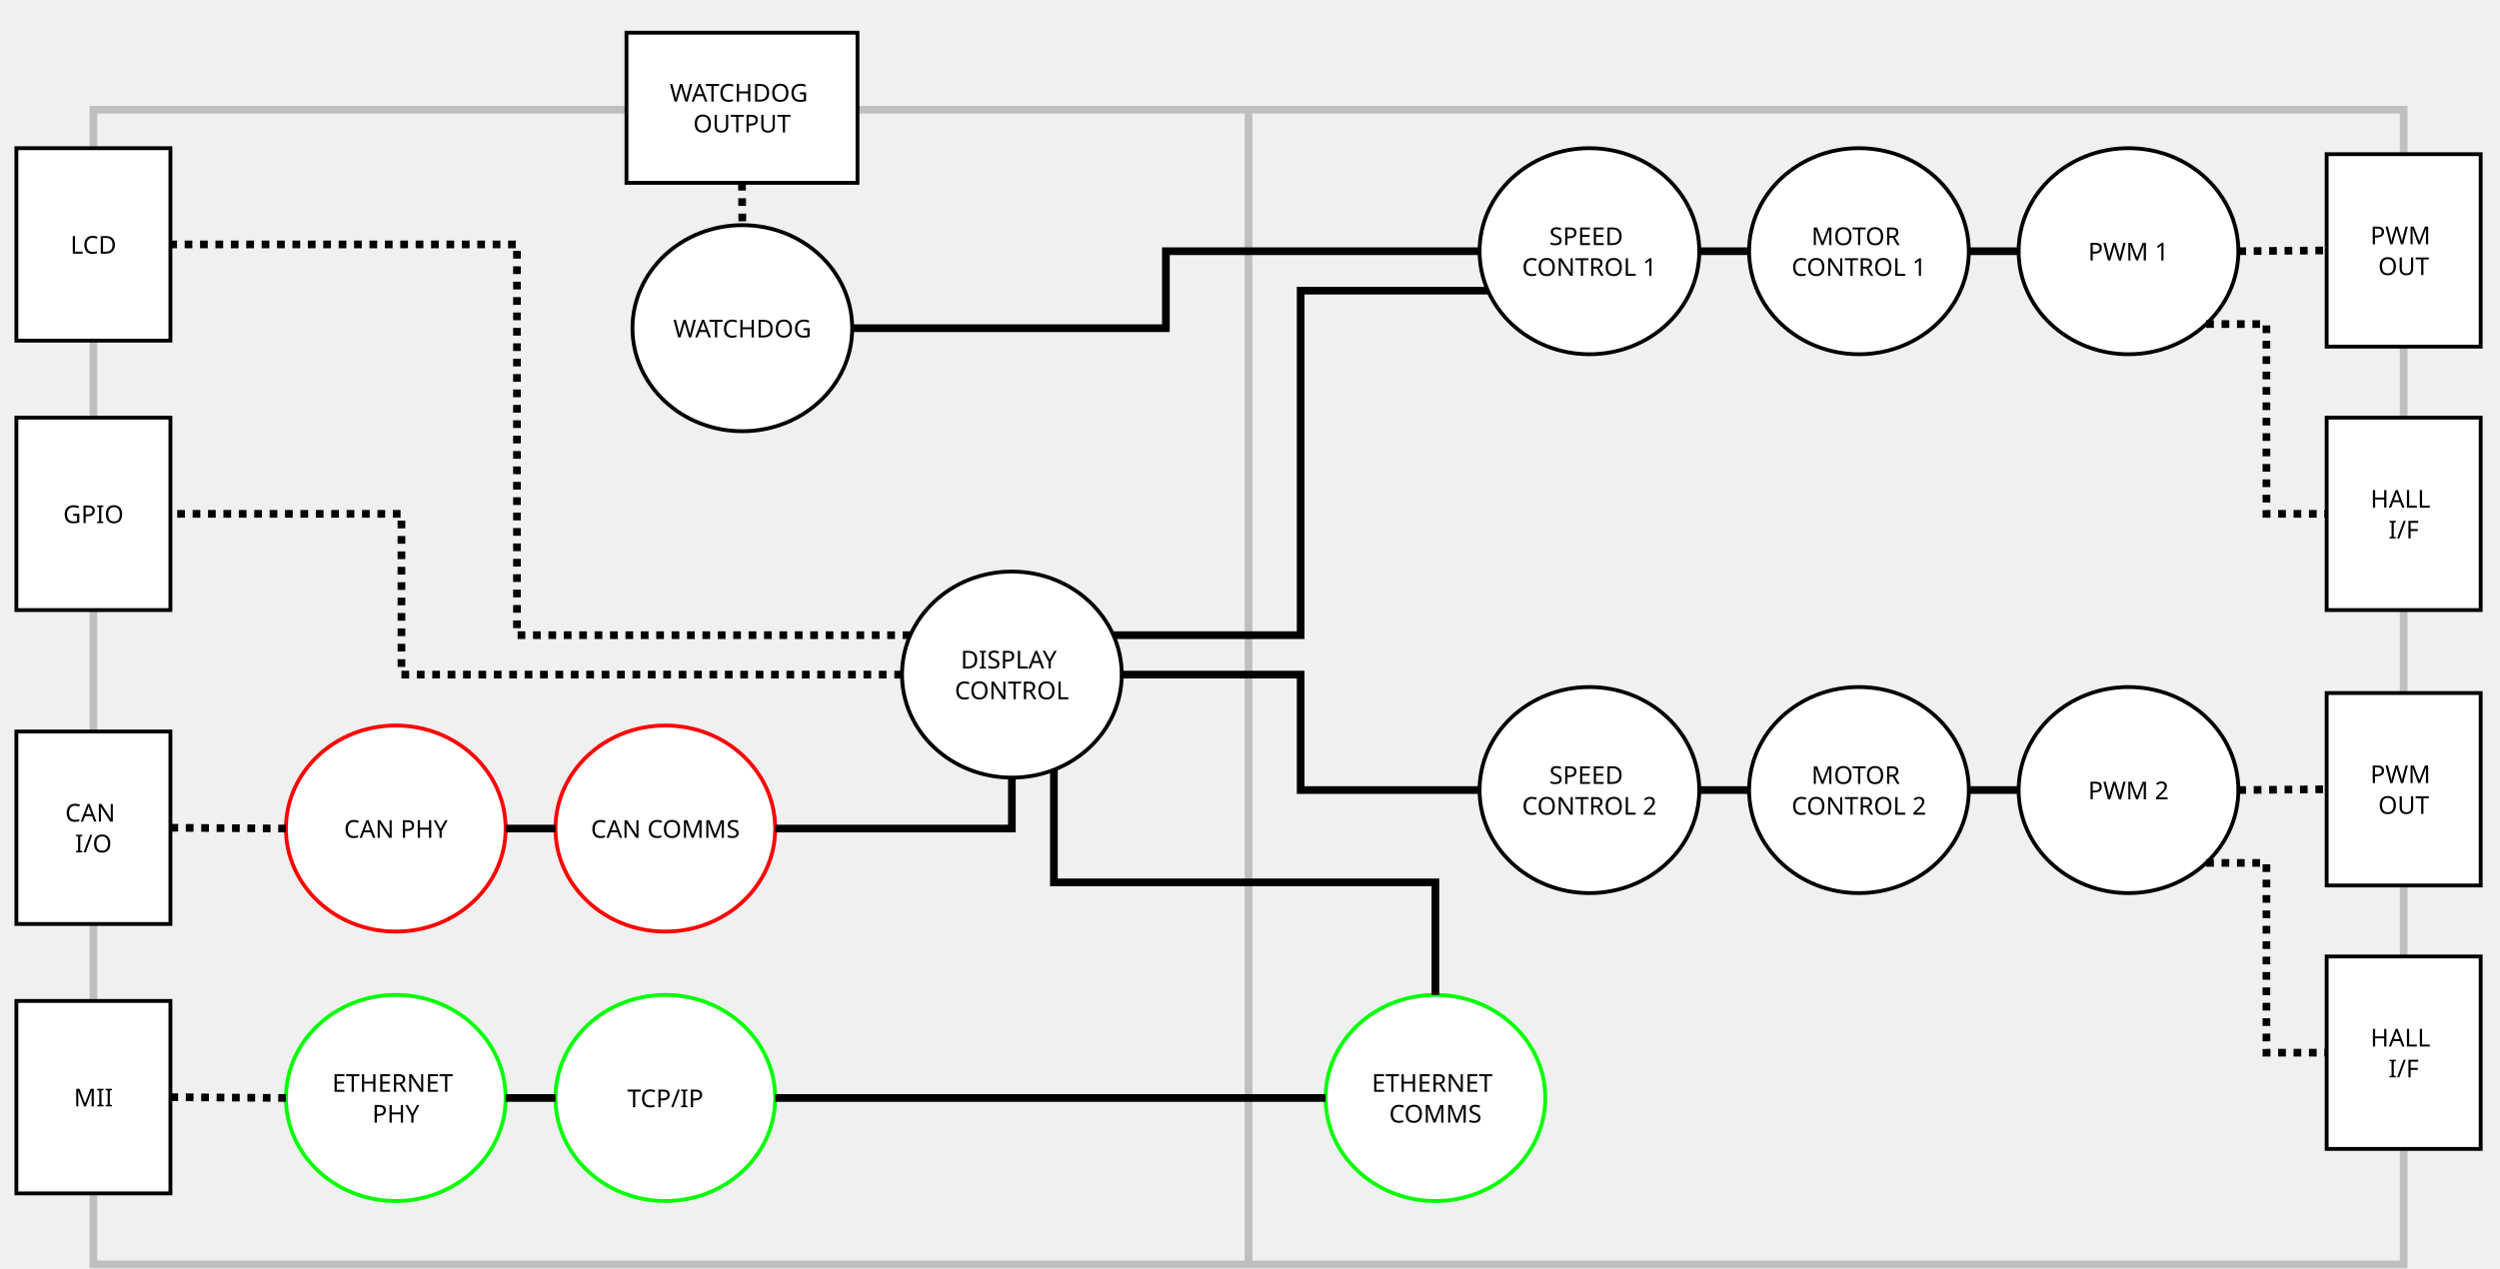
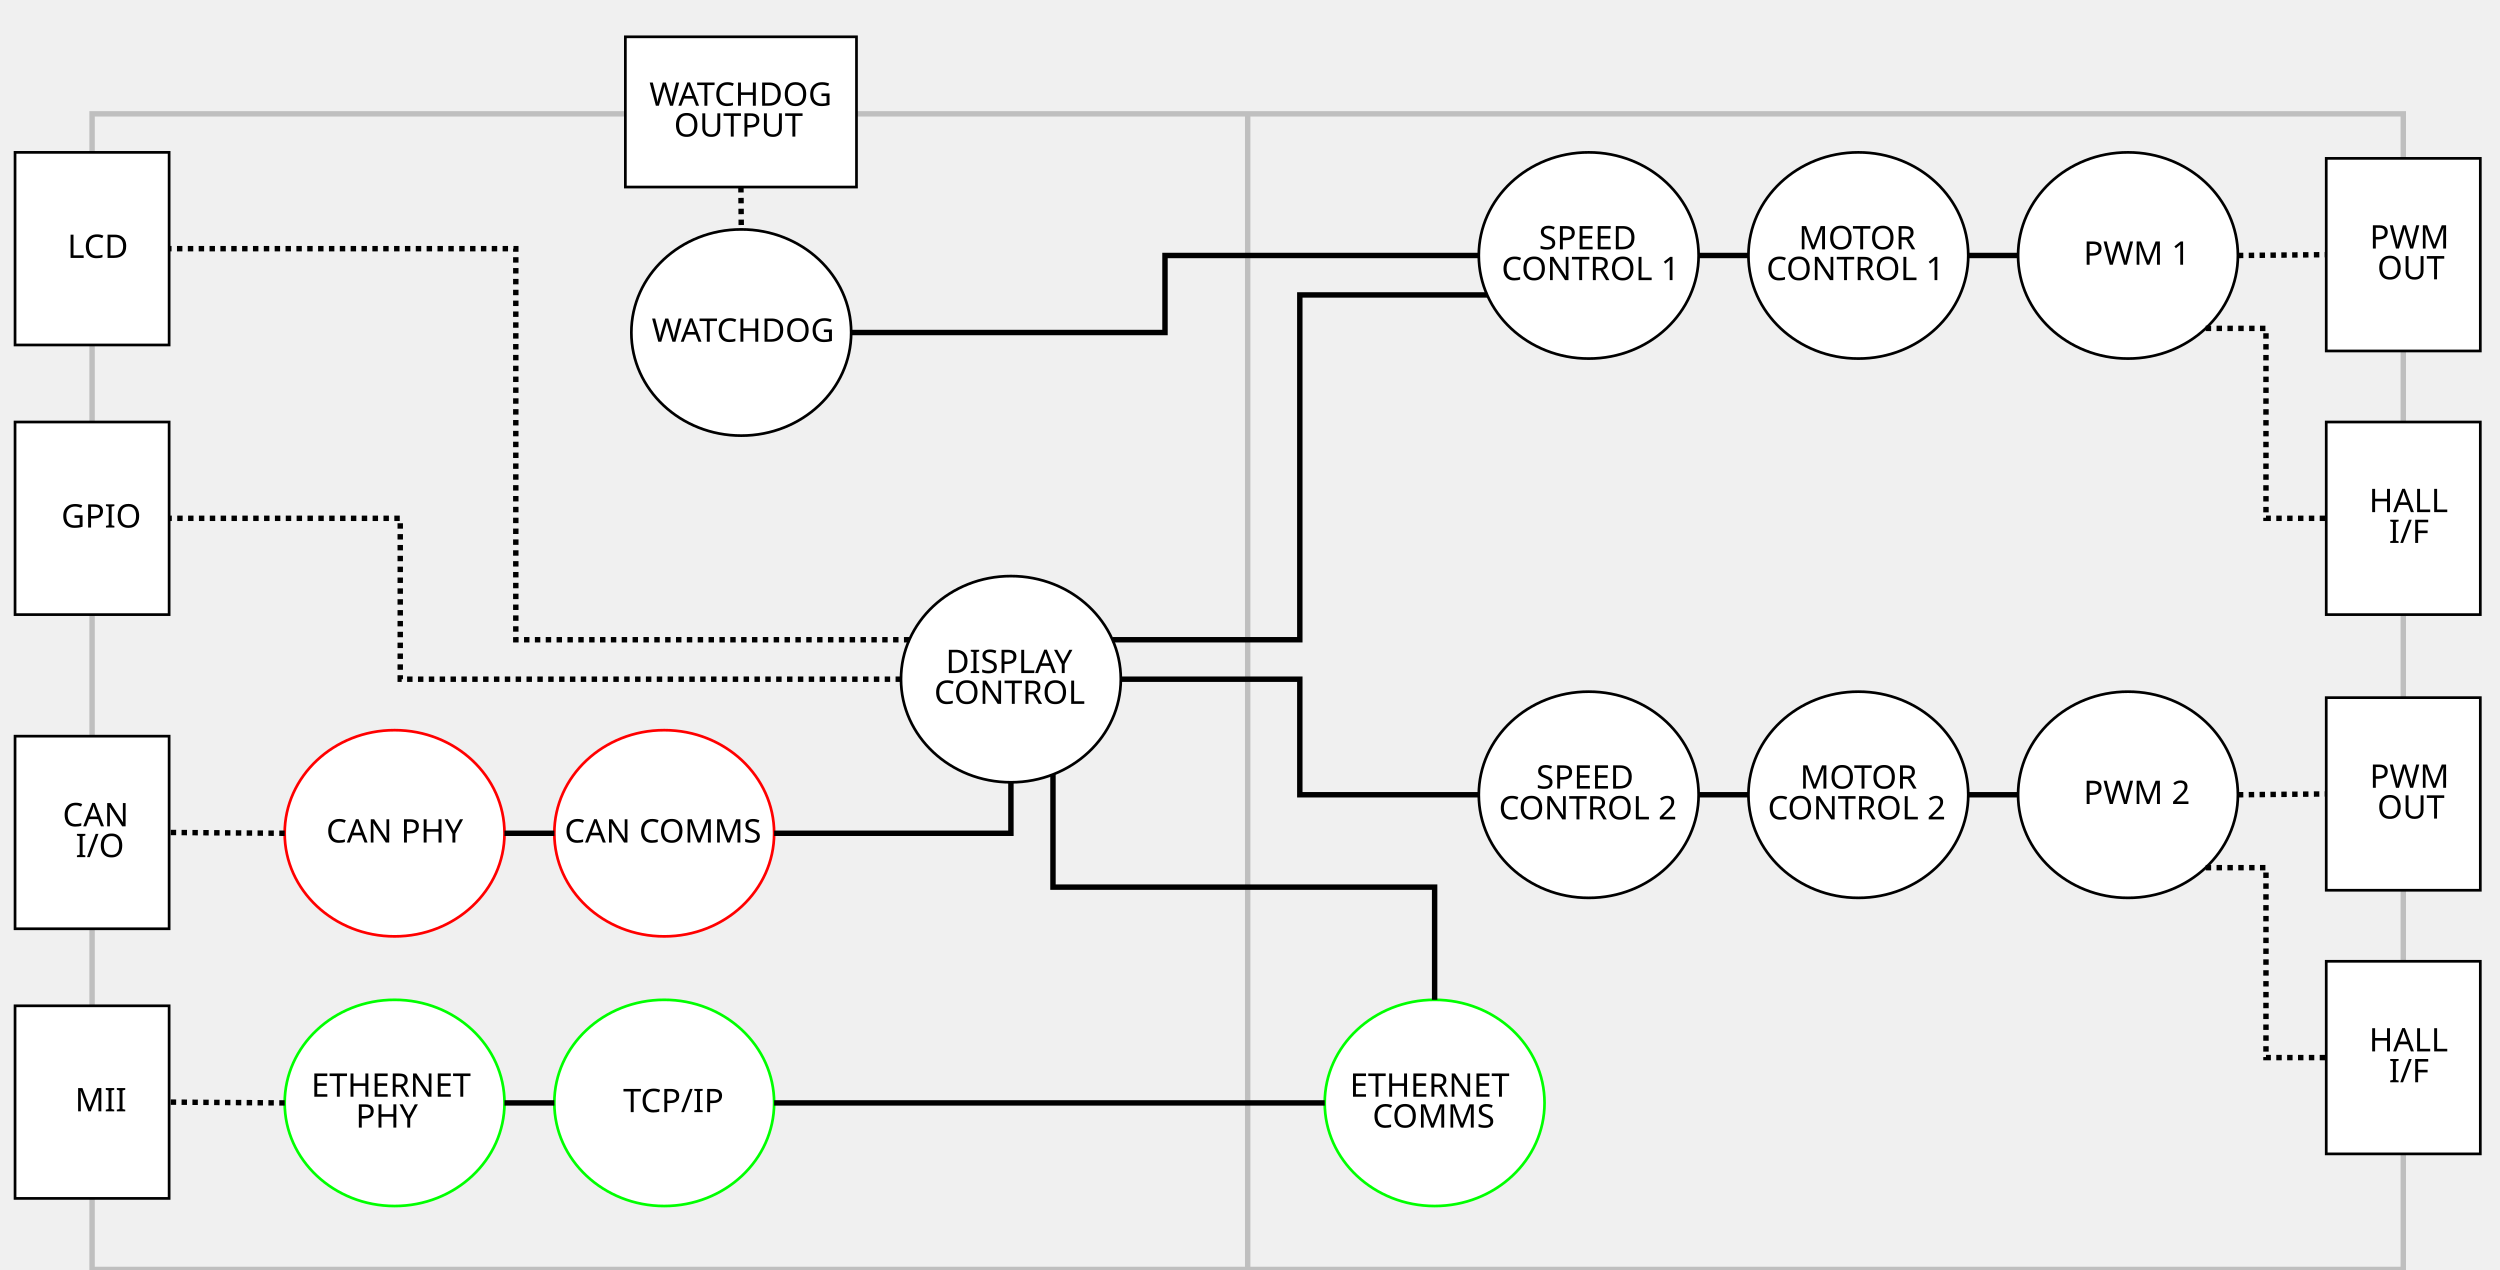
- <svg xmlns="http://www.w3.org/2000/svg" width="65cm" height="33cm" viewBox="-1 3 1283 659">
-   <rect style="fill: none; fill-opacity:0; stroke-width: 4; stroke: #bfbfbf" x="40" y="60" width="1200" height="600" />
-   <line style="fill: none; fill-opacity:0; stroke-width: 4; stroke: #bfbfbf" x1="640" y1="60" x2="640" y2="660" />
+ <svg xmlns="http://www.w3.org/2000/svg" version="1.1" id="Layer_1" x="0px" y="0px" width="1842.52px" height="935.434px" viewBox="0 0 1842.52 935.434" enable-background="new 0 0 1842.52 935.434" xml:space="preserve">
+   <rect x="67.865" y="83.91" fill="none" stroke="#BFBFBF" stroke-width="4" width="1703.368" height="851.685" />
+   <line fill="none" stroke="#BFBFBF" stroke-width="4" x1="919.55" y1="83.91" x2="919.55" y2="935.594" />
  <g>
-     <ellipse style="fill: #ffffff" cx="197.067" cy="433.534" rx="57.067" ry="53.534" />
-     <ellipse style="fill: none; fill-opacity:0; stroke-width: 2; stroke: #ff0000" cx="197.067" cy="433.534" rx="57.067" ry="53.534" />
-     <text style="fill: #000000;text-anchor:middle;font-size:12.8;font-family:sanserif;font-style:normal;font-weight:normal" x="197.067" y="438.334">
-       <tspan x="197.067" y="438.334">CAN PHY</tspan>
-     </text>
+     <ellipse fill="#FFFFFF" cx="290.819" cy="614.132" rx="81.005" ry="75.99" />
+     <ellipse fill="none" stroke="#FF0000" stroke-width="2" cx="290.819" cy="614.132" rx="81.005" ry="75.99" />
+     <text transform="matrix(1 0 0 1 240.4338 620.9451)" font-family="'ArialMT'" font-size="24">CAN PHY</text>
  </g>
  <g>
-     <ellipse style="fill: #ffffff" cx="337.067" cy="433.534" rx="57.067" ry="53.534" />
-     <ellipse style="fill: none; fill-opacity:0; stroke-width: 2; stroke: #ff0000" cx="337.067" cy="433.534" rx="57.067" ry="53.534" />
-     <text style="fill: #000000;text-anchor:middle;font-size:12.8;font-family:sanserif;font-style:normal;font-weight:normal" x="337.067" y="438.334">
-       <tspan x="337.067" y="438.334">CAN COMMS</tspan>
-     </text>
+     <ellipse fill="#FFFFFF" cx="489.544" cy="614.132" rx="81.006" ry="75.99" />
+     <ellipse fill="none" stroke="#FF0000" stroke-width="2" cx="489.544" cy="614.132" rx="81.006" ry="75.99" />
+     <text transform="matrix(1 0 0 1 416.0188 620.9451)" font-family="'ArialMT'" font-size="24">CAN COMMS</text>
  </g>
  <g>
-     <ellipse style="fill: #ffffff" cx="197.067" cy="573.534" rx="57.067" ry="53.534" />
-     <ellipse style="fill: none; fill-opacity:0; stroke-width: 2; stroke: #00ff00" cx="197.067" cy="573.534" rx="57.067" ry="53.534" />
-     <text style="fill: #000000;text-anchor:middle;font-size:12.8;font-family:sanserif;font-style:normal;font-weight:normal" x="197.067" y="570.334">
-       <tspan x="197.067" y="570.334">ETHERNET</tspan>
-       <tspan x="197.067" y="586.334">PHY</tspan>
-     </text>
+     <ellipse fill="#FFFFFF" cx="290.819" cy="812.858" rx="81.005" ry="75.989" />
+     <ellipse fill="none" stroke="#00FF00" stroke-width="2" cx="290.819" cy="812.858" rx="81.005" ry="75.989" />
+     <text transform="matrix(1 0 0 1 229.3352 808.3162)" font-family="'ArialMT'" font-size="24">ETHERNET</text>
+     <text transform="matrix(1 0 0 1 337.2532 808.3162)" font-family="'ArialMT'" font-size="24"> </text>
+     <text transform="matrix(1 0 0 1 262.1389 831.0271)" font-family="'ArialMT'" font-size="24">PHY</text>
  </g>
  <g>
-     <ellipse style="fill: #ffffff" cx="337.067" cy="573.534" rx="57.067" ry="53.534" />
-     <ellipse style="fill: none; fill-opacity:0; stroke-width: 2; stroke: #00ff00" cx="337.067" cy="573.534" rx="57.067" ry="53.534" />
-     <text style="fill: #000000;text-anchor:middle;font-size:12.8;font-family:sanserif;font-style:normal;font-weight:normal" x="337.067" y="578.334">
-       <tspan x="337.067" y="578.334">TCP/IP</tspan>
-     </text>
+     <ellipse fill="#FFFFFF" cx="489.544" cy="812.858" rx="81.006" ry="75.989" />
+     <ellipse fill="none" stroke="#00FF00" stroke-width="2" cx="489.544" cy="812.858" rx="81.006" ry="75.989" />
+     <text transform="matrix(1 0 0 1 459.2678 819.6716)" font-family="'ArialMT'" font-size="24">TCP/IP</text>
  </g>
  <g>
-     <ellipse style="fill: #ffffff" cx="517.067" cy="353.534" rx="57.067" ry="53.534" />
-     <ellipse style="fill: none; fill-opacity:0; stroke-width: 2; stroke: #000000" cx="517.067" cy="353.534" rx="57.067" ry="53.534" />
-     <text style="fill: #000000;text-anchor:middle;font-size:12.8;font-family:sanserif;font-style:normal;font-weight:normal" x="517.067" y="350.334">
-       <tspan x="517.067" y="350.334">DISPLAY</tspan>
-       <tspan x="517.067" y="366.334">CONTROL</tspan>
-     </text>
+     <ellipse fill="#FFFFFF" cx="745.05" cy="500.574" rx="81.005" ry="75.989" />
+     <ellipse fill="none" stroke="#000000" stroke-width="2" cx="745.05" cy="500.574" rx="81.005" ry="75.989" />
+     <text transform="matrix(1 0 0 1 696.9905 496.032)" font-family="'ArialMT'" font-size="24">DISPLAY</text>
+     <text transform="matrix(1 0 0 1 780.2258 496.032)" font-family="'ArialMT'" font-size="24"> </text>
+     <text transform="matrix(1 0 0 1 688.467 518.7429)" font-family="'ArialMT'" font-size="24">CONTROL</text>
  </g>
  <g>
-     <ellipse style="fill: #ffffff" cx="377.067" cy="173.534" rx="57.067" ry="53.534" />
-     <ellipse style="fill: none; fill-opacity:0; stroke-width: 2; stroke: #000000" cx="377.067" cy="173.534" rx="57.067" ry="53.534" />
-     <text style="fill: #000000;text-anchor:middle;font-size:12.8;font-family:sanserif;font-style:normal;font-weight:normal" x="377.067" y="178.334">
-       <tspan x="377.067" y="178.334">WATCHDOG</tspan>
-     </text>
+     <ellipse fill="#FFFFFF" cx="546.323" cy="245.069" rx="81.006" ry="75.99" />
+     <ellipse fill="none" stroke="#000000" stroke-width="2" cx="546.323" cy="245.069" rx="81.006" ry="75.99" />
+     <text transform="matrix(1 0 0 1 480.3372 251.8826)" font-family="'ArialMT'" font-size="24">WATCHDOG</text>
  </g>
  <g>
-     <ellipse style="fill: #ffffff" cx="1097.07" cy="133.534" rx="57.067" ry="53.534" />
-     <ellipse style="fill: none; fill-opacity:0; stroke-width: 2; stroke: #000000" cx="1097.07" cy="133.534" rx="57.067" ry="53.534" />
-     <text style="fill: #000000;text-anchor:middle;font-size:12.8;font-family:sanserif;font-style:normal;font-weight:normal" x="1097.07" y="138.334">
-       <tspan x="1097.07" y="138.334">PWM 1</tspan>
-     </text>
+     <ellipse fill="#FFFFFF" cx="1568.349" cy="188.289" rx="81.005" ry="75.99" />
+     <ellipse fill="none" stroke="#000000" stroke-width="2" cx="1568.349" cy="188.289" rx="81.005" ry="75.99" />
+     <text transform="matrix(1 0 0 1 1535.571 195.1033)" font-family="'ArialMT'" font-size="24">PWM 1</text>
  </g>
  <g>
-     <ellipse style="fill: #ffffff" cx="1097.07" cy="413.534" rx="57.067" ry="53.534" />
-     <ellipse style="fill: none; fill-opacity:0; stroke-width: 2; stroke: #000000" cx="1097.07" cy="413.534" rx="57.067" ry="53.534" />
-     <text style="fill: #000000;text-anchor:middle;font-size:12.8;font-family:sanserif;font-style:normal;font-weight:normal" x="1097.07" y="418.334">
-       <tspan x="1097.07" y="418.334">PWM 2</tspan>
-     </text>
+     <ellipse fill="#FFFFFF" cx="1568.349" cy="585.742" rx="81.005" ry="75.99" />
+     <ellipse fill="none" stroke="#000000" stroke-width="2" cx="1568.349" cy="585.742" rx="81.005" ry="75.99" />
+     <text transform="matrix(1 0 0 1 1535.571 592.5564)" font-family="'ArialMT'" font-size="24">PWM 2</text>
  </g>
  <g>
-     <ellipse style="fill: #ffffff" cx="957.067" cy="133.534" rx="57.067" ry="53.534" />
-     <ellipse style="fill: none; fill-opacity:0; stroke-width: 2; stroke: #000000" cx="957.067" cy="133.534" rx="57.067" ry="53.534" />
-     <text style="fill: #000000;text-anchor:middle;font-size:12.8;font-family:sanserif;font-style:normal;font-weight:normal" x="957.067" y="130.334">
-       <tspan x="957.067" y="130.334">MOTOR</tspan>
-       <tspan x="957.067" y="146.334">CONTROL 1</tspan>
-     </text>
+     <ellipse fill="#FFFFFF" cx="1369.618" cy="188.289" rx="81.005" ry="75.99" />
+     <ellipse fill="none" stroke="#000000" stroke-width="2" cx="1369.618" cy="188.289" rx="81.005" ry="75.99" />
+     <text transform="matrix(1 0 0 1 1325.6 183.7478)" font-family="'ArialMT'" font-size="24">MOTOR</text>
+     <text transform="matrix(1 0 0 1 1400.741 183.7478)" font-family="'ArialMT'" font-size="24"> </text>
+     <text transform="matrix(1 0 0 1 1301.811 206.4587)" font-family="'ArialMT'" font-size="24">CONTROL 1</text>
  </g>
  <g>
-     <ellipse style="fill: #ffffff" cx="957.067" cy="413.534" rx="57.067" ry="53.534" />
-     <ellipse style="fill: none; fill-opacity:0; stroke-width: 2; stroke: #000000" cx="957.067" cy="413.534" rx="57.067" ry="53.534" />
-     <text style="fill: #000000;text-anchor:middle;font-size:12.8;font-family:sanserif;font-style:normal;font-weight:normal" x="957.067" y="410.334">
-       <tspan x="957.067" y="410.334">MOTOR</tspan>
-       <tspan x="957.067" y="426.334">CONTROL 2</tspan>
-     </text>
+     <ellipse fill="#FFFFFF" cx="1369.618" cy="585.742" rx="81.005" ry="75.99" />
+     <ellipse fill="none" stroke="#000000" stroke-width="2" cx="1369.618" cy="585.742" rx="81.005" ry="75.99" />
+     <text transform="matrix(1 0 0 1 1326.6 581.2)" font-family="'ArialMT'" font-size="24">MOTOR</text>
+     <text transform="matrix(1 0 0 1 1400.741 581.2)" font-family="'ArialMT'" font-size="24"> </text>
+     <text transform="matrix(1 0 0 1 1302.811 603.9119)" font-family="'ArialMT'" font-size="24">CONTROL 2</text>
  </g>
  <g>
-     <ellipse style="fill: #ffffff" cx="817.067" cy="133.534" rx="57.067" ry="53.534" />
-     <ellipse style="fill: none; fill-opacity:0; stroke-width: 2; stroke: #000000" cx="817.067" cy="133.534" rx="57.067" ry="53.534" />
-     <text style="fill: #000000;text-anchor:middle;font-size:12.8;font-family:sanserif;font-style:normal;font-weight:normal" x="817.067" y="130.334">
-       <tspan x="817.067" y="130.334">SPEED</tspan>
-       <tspan x="817.067" y="146.334">CONTROL 1</tspan>
-     </text>
+     <ellipse fill="#FFFFFF" cx="1170.892" cy="188.289" rx="81.006" ry="75.99" />
+     <ellipse fill="none" stroke="#000000" stroke-width="2" cx="1170.892" cy="188.289" rx="81.006" ry="75.99" />
+     <text transform="matrix(1 0 0 1 1134.178 183.7478)" font-family="'ArialMT'" font-size="24">SPEED</text>
+     <text transform="matrix(1 0 0 1 1199.166 183.7478)" font-family="'ArialMT'" font-size="24"> </text>
+     <text transform="matrix(1 0 0 1 1106.627 206.4587)" font-family="'ArialMT'" font-size="24">CONTROL 1</text>
  </g>
  <g>
-     <ellipse style="fill: #ffffff" cx="817.067" cy="413.534" rx="57.067" ry="53.534" />
-     <ellipse style="fill: none; fill-opacity:0; stroke-width: 2; stroke: #000000" cx="817.067" cy="413.534" rx="57.067" ry="53.534" />
-     <text style="fill: #000000;text-anchor:middle;font-size:12.8;font-family:sanserif;font-style:normal;font-weight:normal" x="817.067" y="410.334">
-       <tspan x="817.067" y="410.334">SPEED</tspan>
-       <tspan x="817.067" y="426.334">CONTROL 2</tspan>
-     </text>
+     <ellipse fill="#FFFFFF" cx="1170.892" cy="585.742" rx="81.006" ry="75.99" />
+     <ellipse fill="none" stroke="#000000" stroke-width="2" cx="1170.892" cy="585.742" rx="81.006" ry="75.99" />
+     <text transform="matrix(1 0 0 1 1132.178 581.2)" font-family="'ArialMT'" font-size="24">SPEED</text>
+     <text transform="matrix(1 0 0 1 1199.166 581.2)" font-family="'ArialMT'" font-size="24"> </text>
+     <text transform="matrix(1 0 0 1 1104.627 603.9119)" font-family="'ArialMT'" font-size="24">CONTROL 2</text>
  </g>
  <g>
-     <ellipse style="fill: #ffffff" cx="737.067" cy="573.534" rx="57.067" ry="53.534" />
-     <ellipse style="fill: none; fill-opacity:0; stroke-width: 2; stroke: #00ff00" cx="737.067" cy="573.534" rx="57.067" ry="53.534" />
-     <text style="fill: #000000;text-anchor:middle;font-size:12.8;font-family:sanserif;font-style:normal;font-weight:normal" x="737.067" y="570.334">
-       <tspan x="737.067" y="570.334">ETHERNET</tspan>
-       <tspan x="737.067" y="586.334">COMMS</tspan>
-     </text>
+     <ellipse fill="#FFFFFF" cx="1057.334" cy="812.858" rx="81.005" ry="75.989" />
+     <ellipse fill="none" stroke="#00FF00" stroke-width="2" cx="1057.334" cy="812.858" rx="81.005" ry="75.989" />
+     <text transform="matrix(1 0 0 1 994.8518 808.3162)" font-family="'ArialMT'" font-size="24">ETHERNET</text>
+     <text transform="matrix(1 0 0 1 1103.769 808.3162)" font-family="'ArialMT'" font-size="24"> </text>
+     <text transform="matrix(1 0 0 1 1011.512 831.0271)" font-family="'ArialMT'" font-size="24">COMMS</text>
  </g>
-   <line style="fill: none; fill-opacity:0; stroke-width: 4; stroke: #000000" x1="254.134" y1="573.534" x2="280" y2="573.534" />
-   <line style="fill: none; fill-opacity:0; stroke-width: 4; stroke: #000000" x1="394.134" y1="573.534" x2="680" y2="573.534" />
-   <line style="fill: none; fill-opacity:0; stroke-width: 4; stroke: #000000" x1="254.134" y1="433.534" x2="280" y2="433.534" />
-   <polyline style="fill: none; fill-opacity:0; stroke-width: 4; stroke: #000000" points="394.135,433.534 517.067,433.534 517.067,407.067 " />
-   <polyline style="fill: none; fill-opacity:0; stroke-width: 4; stroke: #000000" points="538.906,402.992 538.906,461.496 737.067,461.496 737.067,520 " />
-   <polyline style="fill: none; fill-opacity:0; stroke-width: 4; stroke: #000000" points="574.135,353.534 667.067,353.534 667.067,413.534 760,413.534 " />
-   <polyline style="fill: none; fill-opacity:0; stroke-width: 4; stroke: #000000" points="569.791,333.047 667.067,333.047 667.067,154.02 764.344,154.02 " />
-   <polyline style="fill: none; fill-opacity:0; stroke-width: 4; stroke: #000000" points="434.135,173.534 597.067,173.534 597.067,133.534 760,133.534 " />
-   <line style="fill: none; fill-opacity:0; stroke-width: 4; stroke: #000000" x1="874.134" y1="133.534" x2="900" y2="133.534" />
-   <line style="fill: none; fill-opacity:0; stroke-width: 4; stroke: #000000" x1="1014.13" y1="133.534" x2="1040" y2="133.534" />
-   <line style="fill: none; fill-opacity:0; stroke-width: 4; stroke: #000000" x1="874.135" y1="413.534" x2="900" y2="413.534" />
-   <line style="fill: none; fill-opacity:0; stroke-width: 4; stroke: #000000" x1="1014.13" y1="413.534" x2="1040" y2="413.534" />
+   <line fill="none" stroke="#000000" stroke-width="4" x1="371.823" y1="812.858" x2="408.539" y2="812.858" />
+   <line fill="none" stroke="#000000" stroke-width="4" x1="570.549" y1="812.858" x2="976.328" y2="812.858" />
+   <line fill="none" stroke="#000000" stroke-width="4" x1="371.823" y1="614.132" x2="408.539" y2="614.132" />
+   <polyline fill="none" stroke="#000000" stroke-width="4" points="570.551,614.132 745.05,614.132 745.05,576.562 " />
+   <polyline fill="none" stroke="#000000" stroke-width="4" points="776.05,570.778 776.05,653.823 1057.334,653.823 1057.334,736.868   " />
+   <polyline fill="none" stroke="#000000" stroke-width="4" points="826.056,500.574 957.971,500.574 957.971,585.742   1089.887,585.742 " />
+   <polyline fill="none" stroke="#000000" stroke-width="4" points="819.89,471.493 957.971,471.493 957.971,217.369 1096.053,217.369   " />
+   <polyline fill="none" stroke="#000000" stroke-width="4" points="627.33,245.068 858.608,245.068 858.608,188.29 1089.887,188.29   " />
+   <line fill="none" stroke="#000000" stroke-width="4" x1="1251.897" y1="188.29" x2="1288.613" y2="188.29" />
+   <line fill="none" stroke="#000000" stroke-width="4" x1="1450.617" y1="188.29" x2="1487.339" y2="188.29" />
+   <line fill="none" stroke="#000000" stroke-width="4" x1="1251.899" y1="585.742" x2="1288.613" y2="585.742" />
+   <line fill="none" stroke="#000000" stroke-width="4" x1="1450.617" y1="585.742" x2="1487.339" y2="585.742" />
  <g>
-     <rect style="fill: #ffffff" x="0" y="383.114" width="80" height="100" />
-     <rect style="fill: none; fill-opacity:0; stroke-width: 2; stroke: #000000" x="0" y="383.114" width="80" height="100" />
-     <text style="fill: #000000;text-anchor:middle;font-size:12.8;font-family:sanserif;font-style:normal;font-weight:normal" x="40" y="429.914">
-       <tspan x="40" y="429.914">CAN</tspan>
-       <tspan x="40" y="445.914">I/O</tspan>
-     </text>
+     <rect x="11.087" y="542.562" fill="#FFFFFF" width="113.558" height="141.947" />
+     <rect x="11.087" y="542.562" fill="none" stroke="#000000" stroke-width="2" width="113.558" height="141.947" />
+     <text transform="matrix(1 0 0 1 46.1614 608.9939)" font-family="'ArialMT'" font-size="24">CAN</text>
+     <text transform="matrix(1 0 0 1 84.5227 608.9939)" font-family="'ArialMT'" font-size="24"> </text>
+     <text transform="matrix(1 0 0 1 55.7512 631.7048)" font-family="'ArialMT'" font-size="24">I/O</text>
  </g>
  <g>
-     <rect style="fill: #ffffff" x="0" y="523.114" width="80" height="100" />
-     <rect style="fill: none; fill-opacity:0; stroke-width: 2; stroke: #000000" x="0" y="523.114" width="80" height="100" />
-     <text style="fill: #000000;text-anchor:middle;font-size:12.8;font-family:sanserif;font-style:normal;font-weight:normal" x="40" y="577.914">
-       <tspan x="40" y="577.914">MII</tspan>
-     </text>
+     <rect x="11.087" y="741.289" fill="#FFFFFF" width="113.558" height="141.947" />
+     <rect x="11.087" y="741.289" fill="none" stroke="#000000" stroke-width="2" width="113.558" height="141.947" />
+     <text transform="matrix(1 0 0 1 55.2502 819.0759)" font-family="'ArialMT'" font-size="24">MII</text>
  </g>
  <g>
-     <rect style="fill: #ffffff" x="0" y="220" width="80" height="100" />
-     <rect style="fill: none; fill-opacity:0; stroke-width: 2; stroke: #000000" x="0" y="220" width="80" height="100" />
-     <text style="fill: #000000;text-anchor:middle;font-size:12.8;font-family:sanserif;font-style:normal;font-weight:normal" x="40" y="274.8">
-       <tspan x="40" y="274.8">GPIO</tspan>
-     </text>
+     <rect x="11.087" y="311.026" fill="#FFFFFF" width="113.558" height="141.947" />
+     <rect x="11.087" y="311.026" fill="none" stroke="#000000" stroke-width="2" width="113.558" height="141.947" />
+     <text transform="matrix(1 0 0 1 45.1497 388.8132)" font-family="'ArialMT'" font-size="24">GPIO</text>
  </g>
  <g>
-     <rect style="fill: #ffffff" x="0" y="80" width="80" height="100" />
-     <rect style="fill: none; fill-opacity:0; stroke-width: 2; stroke: #000000" x="0" y="80" width="80" height="100" />
-     <text style="fill: #000000;text-anchor:middle;font-size:12.8;font-family:sanserif;font-style:normal;font-weight:normal" x="40" y="134.8">
-       <tspan x="40" y="134.8">LCD</tspan>
-     </text>
+     <rect x="11.087" y="112.3" fill="#FFFFFF" width="113.558" height="141.947" />
+     <rect x="11.087" y="112.3" fill="none" stroke="#000000" stroke-width="2" width="113.558" height="141.947" />
+     <text transform="matrix(1 0 0 1 49.6917 190.0867)" font-family="'ArialMT'" font-size="24">LCD</text>
  </g>
  <g>
-     <rect style="fill: #ffffff" x="1200" y="83.115" width="80" height="100" />
-     <rect style="fill: none; fill-opacity:0; stroke-width: 2; stroke: #000000" x="1200" y="83.115" width="80" height="100" />
-     <text style="fill: #000000;text-anchor:middle;font-size:12.8;font-family:sanserif;font-style:normal;font-weight:normal" x="1240" y="129.915">
-       <tspan x="1240" y="129.915">PWM</tspan>
-       <tspan x="1240" y="145.915">OUT</tspan>
-     </text>
+     <rect x="1714.455" y="116.721" fill="#FFFFFF" width="113.558" height="141.947" />
+     <rect x="1714.455" y="116.721" fill="none" stroke="#000000" stroke-width="2" width="113.558" height="141.947" />
+     <text transform="matrix(1 0 0 1 1746.508 183.1531)" font-family="'ArialMT'" font-size="24">PWM</text>
+     <text transform="matrix(1 0 0 1 1790.911 183.1531)" font-family="'ArialMT'" font-size="24"> </text>
+     <text transform="matrix(1 0 0 1 1752.058 205.864)" font-family="'ArialMT'" font-size="24">OUT</text>
  </g>
  <g>
-     <rect style="fill: #ffffff" x="1200" y="363.114" width="80" height="100" />
-     <rect style="fill: none; fill-opacity:0; stroke-width: 2; stroke: #000000" x="1200" y="363.114" width="80" height="100" />
-     <text style="fill: #000000;text-anchor:middle;font-size:12.8;font-family:sanserif;font-style:normal;font-weight:normal" x="1240" y="409.914">
-       <tspan x="1240" y="409.914">PWM</tspan>
-       <tspan x="1240" y="425.914">OUT</tspan>
-     </text>
+     <rect x="1714.455" y="514.173" fill="#FFFFFF" width="113.558" height="141.947" />
+     <rect x="1714.455" y="514.173" fill="none" stroke="#000000" stroke-width="2" width="113.558" height="141.947" />
+     <text transform="matrix(1 0 0 1 1746.508 580.6042)" font-family="'ArialMT'" font-size="24">PWM</text>
+     <text transform="matrix(1 0 0 1 1790.911 580.6042)" font-family="'ArialMT'" font-size="24"> </text>
+     <text transform="matrix(1 0 0 1 1752.058 603.3152)" font-family="'ArialMT'" font-size="24">OUT</text>
  </g>
  <g>
-     <rect style="fill: #ffffff" x="316.886" y="20" width="120" height="78" />
-     <rect style="fill: none; fill-opacity:0; stroke-width: 2; stroke: #000000" x="316.886" y="20" width="120" height="78" />
-     <text style="fill: #000000;text-anchor:middle;font-size:12.8;font-family:sanserif;font-style:normal;font-weight:normal" x="376.886" y="55.8">
-       <tspan x="376.886" y="55.8">WATCHDOG</tspan>
-       <tspan x="376.886" y="71.8">OUTPUT</tspan>
-     </text>
+     <rect x="460.898" y="27.131" fill="#FFFFFF" width="170.337" height="110.72" />
+     <rect x="460.898" y="27.131" fill="none" stroke="#000000" stroke-width="2" width="170.337" height="110.72" />
+     <text transform="matrix(1 0 0 1 478.5559 77.948)" font-family="'ArialMT'" font-size="24">WATCHDOG</text>
+     <text transform="matrix(1 0 0 1 596.5286 77.948)" font-family="'ArialMT'" font-size="24"> </text>
+     <text transform="matrix(1 0 0 1 496.7209 100.6599)" font-family="'ArialMT'" font-size="24">OUTPUT</text>
  </g>
-   <line style="fill: none; fill-opacity:0; stroke-width: 4; stroke-dasharray: 4; stroke: #000000" x1="376.886" y1="98" x2="377.068" y2="120" />
-   <line style="fill: none; fill-opacity:0; stroke-width: 4; stroke-dasharray: 4; stroke: #000000" x1="140" y1="433.534" x2="80" y2="433.114" />
-   <line style="fill: none; fill-opacity:0; stroke-width: 4; stroke-dasharray: 4; stroke: #000000" x1="140" y1="573.534" x2="80" y2="573.114" />
-   <polyline style="fill: none; fill-opacity:0; stroke-width: 4; stroke-dasharray: 4; stroke: #000000" points="460,353.534 200,353.534 200,270 80,270 " />
-   <polyline style="fill: none; fill-opacity:0; stroke-width: 4; stroke-dasharray: 4; stroke: #000000" points="464.344,333.048 260,333.048 260,130 80,130 " />
-   <line style="fill: none; fill-opacity:0; stroke-width: 4; stroke-dasharray: 4; stroke: #000000" x1="1154.13" y1="133.534" x2="1200" y2="133.115" />
-   <line style="fill: none; fill-opacity:0; stroke-width: 4; stroke-dasharray: 4; stroke: #000000" x1="1154.13" y1="413.534" x2="1200" y2="413.114" />
+   <line fill="none" stroke="#000000" stroke-width="4" stroke-dasharray="4" x1="546.067" y1="137.85" x2="546.324" y2="169.079" />
+   <line fill="none" stroke="#000000" stroke-width="4" stroke-dasharray="4" x1="209.814" y1="614.132" x2="124.645" y2="613.536" />
+   <line fill="none" stroke="#000000" stroke-width="4" stroke-dasharray="4" x1="209.814" y1="812.858" x2="124.645" y2="812.261" />
+   <polyline fill="none" stroke="#000000" stroke-width="4" stroke-dasharray="4" points="664.044,500.574 294.982,500.574   294.982,382 124.645,382 " />
+   <polyline fill="none" stroke="#000000" stroke-width="4" stroke-dasharray="4" points="670.211,471.495 380.15,471.495   380.15,183.273 124.645,183.273 " />
+   <line fill="none" stroke="#000000" stroke-width="4" stroke-dasharray="4" x1="1649.344" y1="188.29" x2="1714.455" y2="187.695" />
+   <line fill="none" stroke="#000000" stroke-width="4" stroke-dasharray="4" x1="1649.344" y1="585.742" x2="1714.455" y2="585.146" />
  <g>
-     <rect style="fill: #ffffff" x="1200" y="220" width="80" height="100" />
-     <rect style="fill: none; fill-opacity:0; stroke-width: 2; stroke: #000000" x="1200" y="220" width="80" height="100" />
-     <text style="fill: #000000;text-anchor:middle;font-size:12.8;font-family:sanserif;font-style:normal;font-weight:normal" x="1240" y="266.8">
-       <tspan x="1240" y="266.8">HALL</tspan>
-       <tspan x="1240" y="282.8">I/F</tspan>
-     </text>
+     <rect x="1714.455" y="311.026" fill="#FFFFFF" width="113.558" height="141.947" />
+     <rect x="1714.455" y="311.026" fill="none" stroke="#000000" stroke-width="2" width="113.558" height="141.947" />
+     <text transform="matrix(1 0 0 1 1745.985 377.4578)" font-family="'ArialMT'" font-size="24">HALL</text>
+     <text transform="matrix(1 0 0 1 1791.435 377.4578)" font-family="'ArialMT'" font-size="24"> </text>
+     <text transform="matrix(1 0 0 1 1760.637 400.1692)" font-family="'ArialMT'" font-size="24">I/F</text>
  </g>
  <g>
-     <rect style="fill: #ffffff" x="1200" y="500" width="80" height="100" />
-     <rect style="fill: none; fill-opacity:0; stroke-width: 2; stroke: #000000" x="1200" y="500" width="80" height="100" />
-     <text style="fill: #000000;text-anchor:middle;font-size:12.8;font-family:sanserif;font-style:normal;font-weight:normal" x="1240" y="546.8">
-       <tspan x="1240" y="546.8">HALL</tspan>
-       <tspan x="1240" y="562.8">I/F</tspan>
-     </text>
+     <rect x="1714.455" y="708.478" fill="#FFFFFF" width="113.558" height="141.947" />
+     <rect x="1714.455" y="708.478" fill="none" stroke="#000000" stroke-width="2" width="113.558" height="141.947" />
+     <text transform="matrix(1 0 0 1 1745.985 774.9099)" font-family="'ArialMT'" font-size="24">HALL</text>
+     <text transform="matrix(1 0 0 1 1791.435 774.9099)" font-family="'ArialMT'" font-size="24"> </text>
+     <text transform="matrix(1 0 0 1 1760.637 797.6218)" font-family="'ArialMT'" font-size="24">I/F</text>
  </g>
-   <polyline style="fill: none; fill-opacity:0; stroke-width: 4; stroke-dasharray: 4; stroke: #000000" points="1137.42,451.388 1168.71,451.388 1168.71,550 1200,550 " />
-   <polyline style="fill: none; fill-opacity:0; stroke-width: 4; stroke-dasharray: 4; stroke: #000000" points="1137.42,171.388 1168.71,171.388 1168.71,270 1200,270 " />
+   <polyline fill="none" stroke="#000000" stroke-width="4" stroke-dasharray="4" points="1625.624,639.475 1670.039,639.475   1670.039,779.452 1714.455,779.452 " />
+   <polyline fill="none" stroke="#000000" stroke-width="4" stroke-dasharray="4" points="1625.624,242.022 1670.039,242.022   1670.039,382 1714.455,382 " />
</svg>
